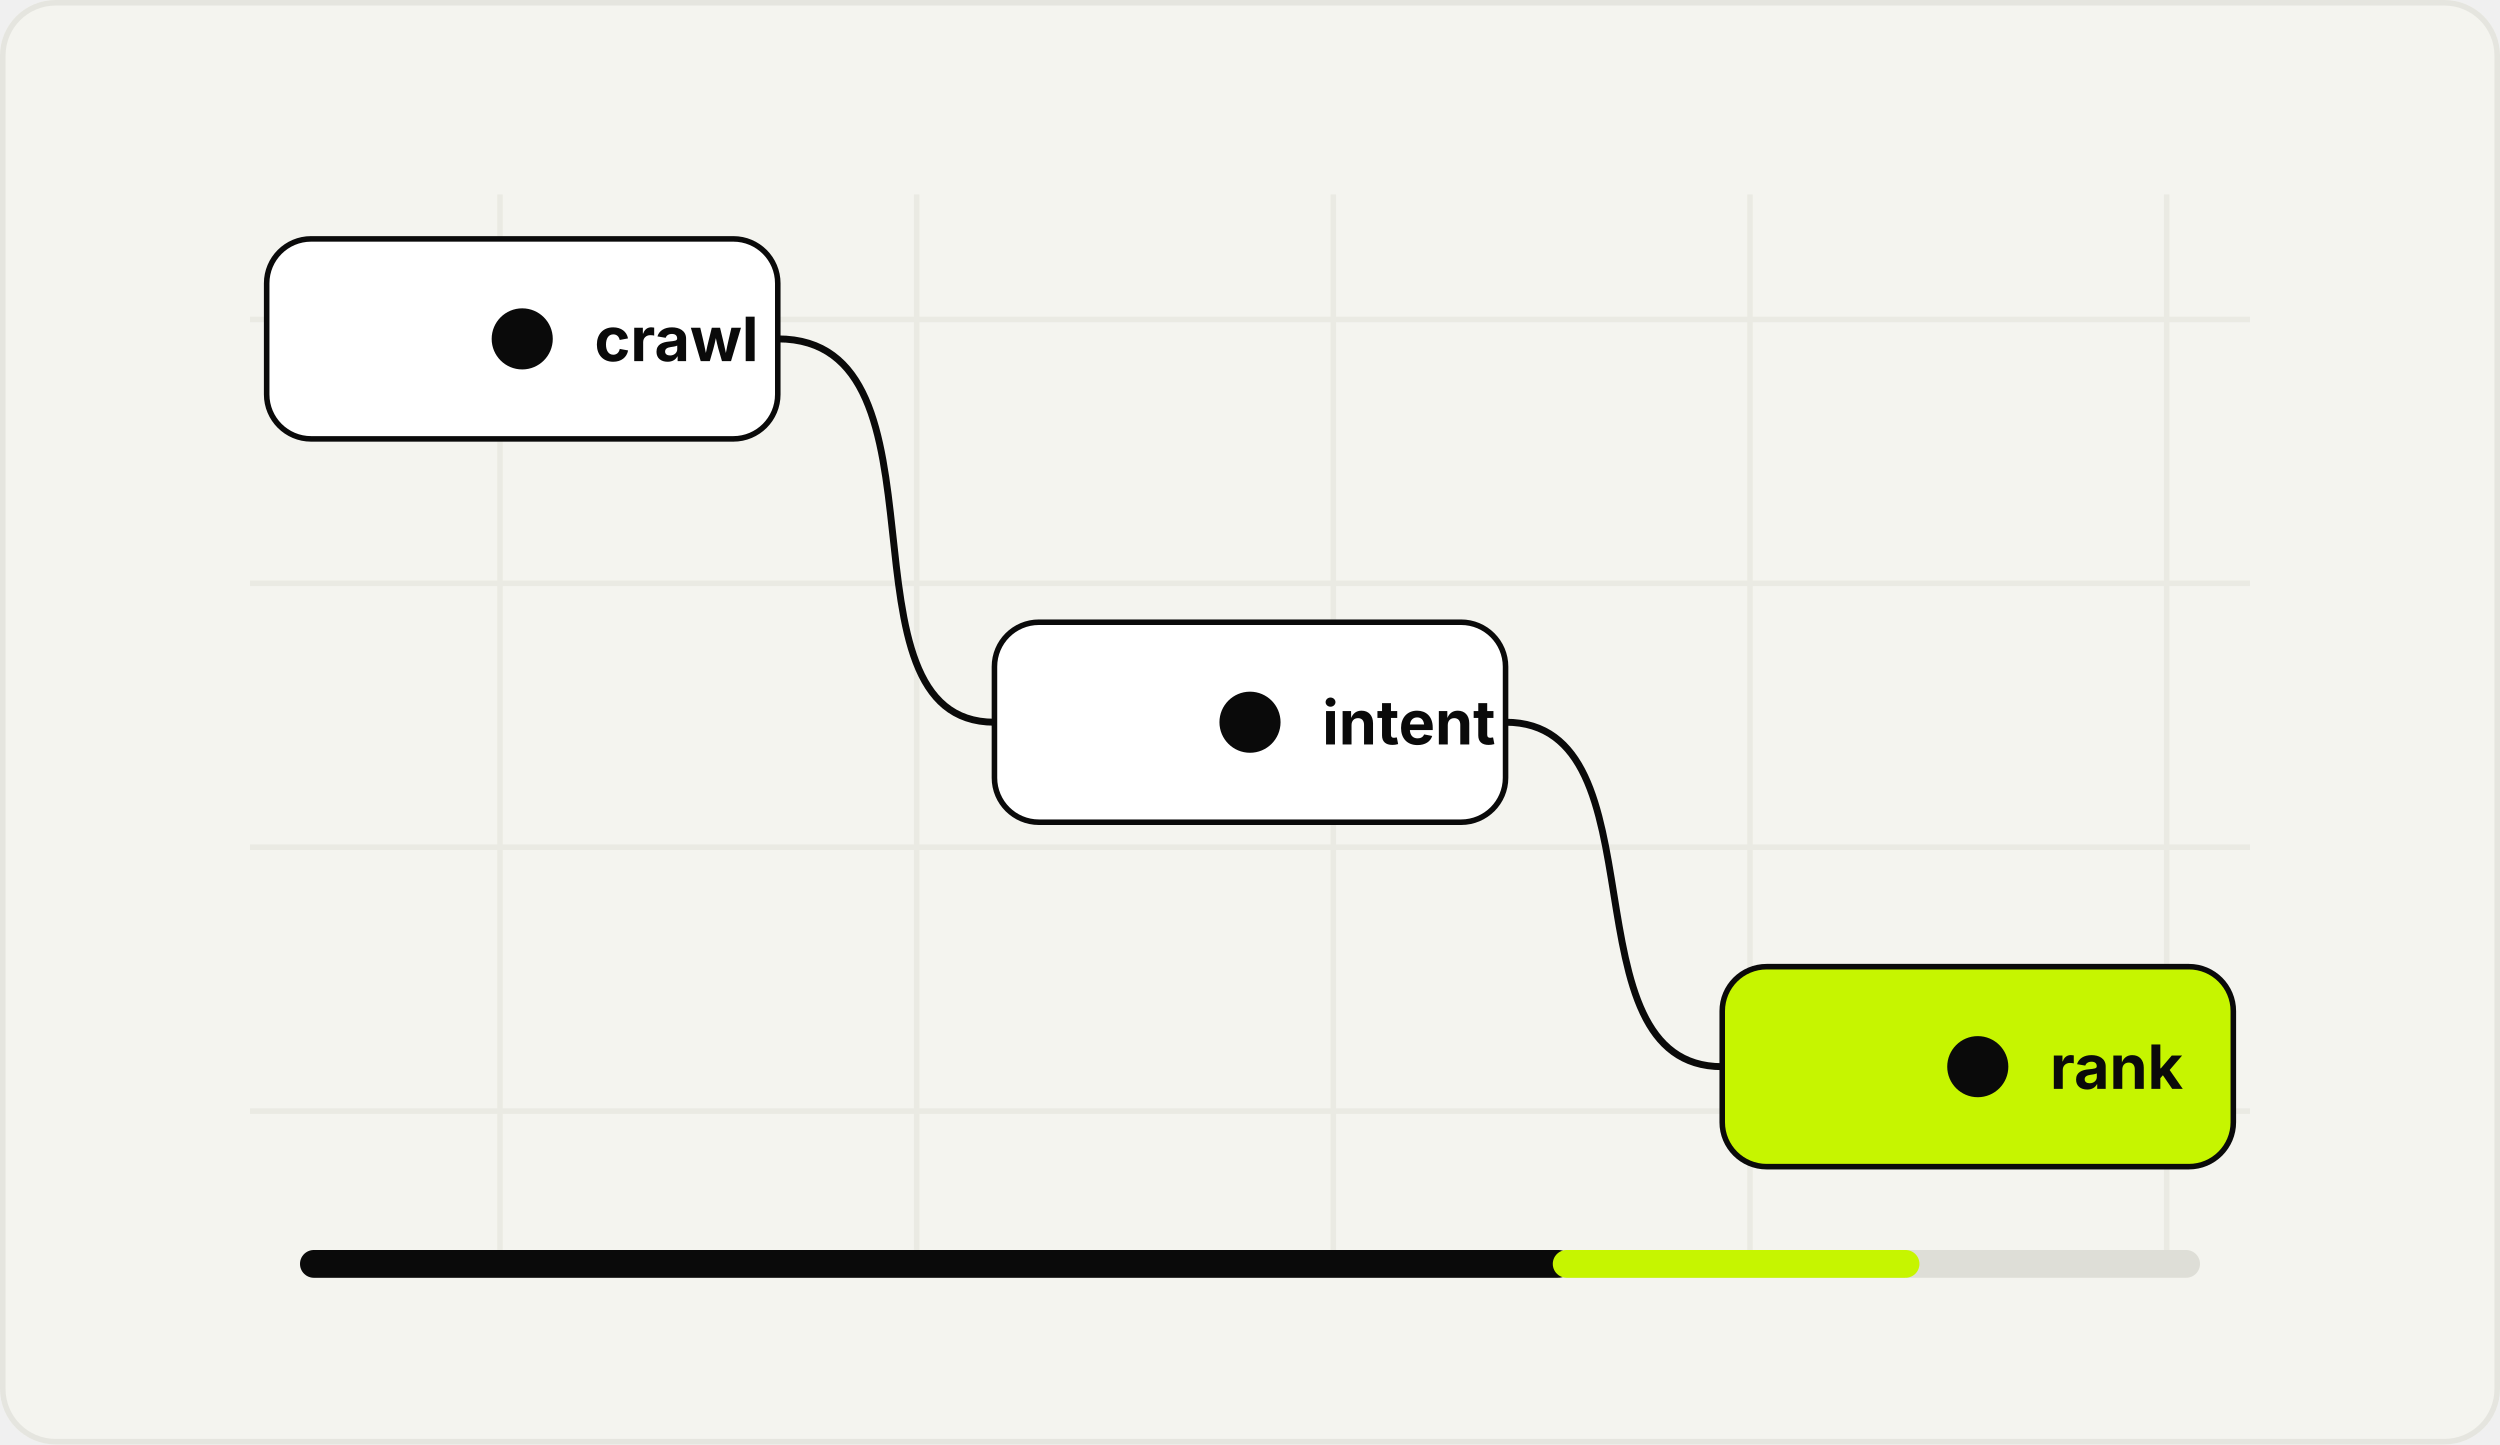
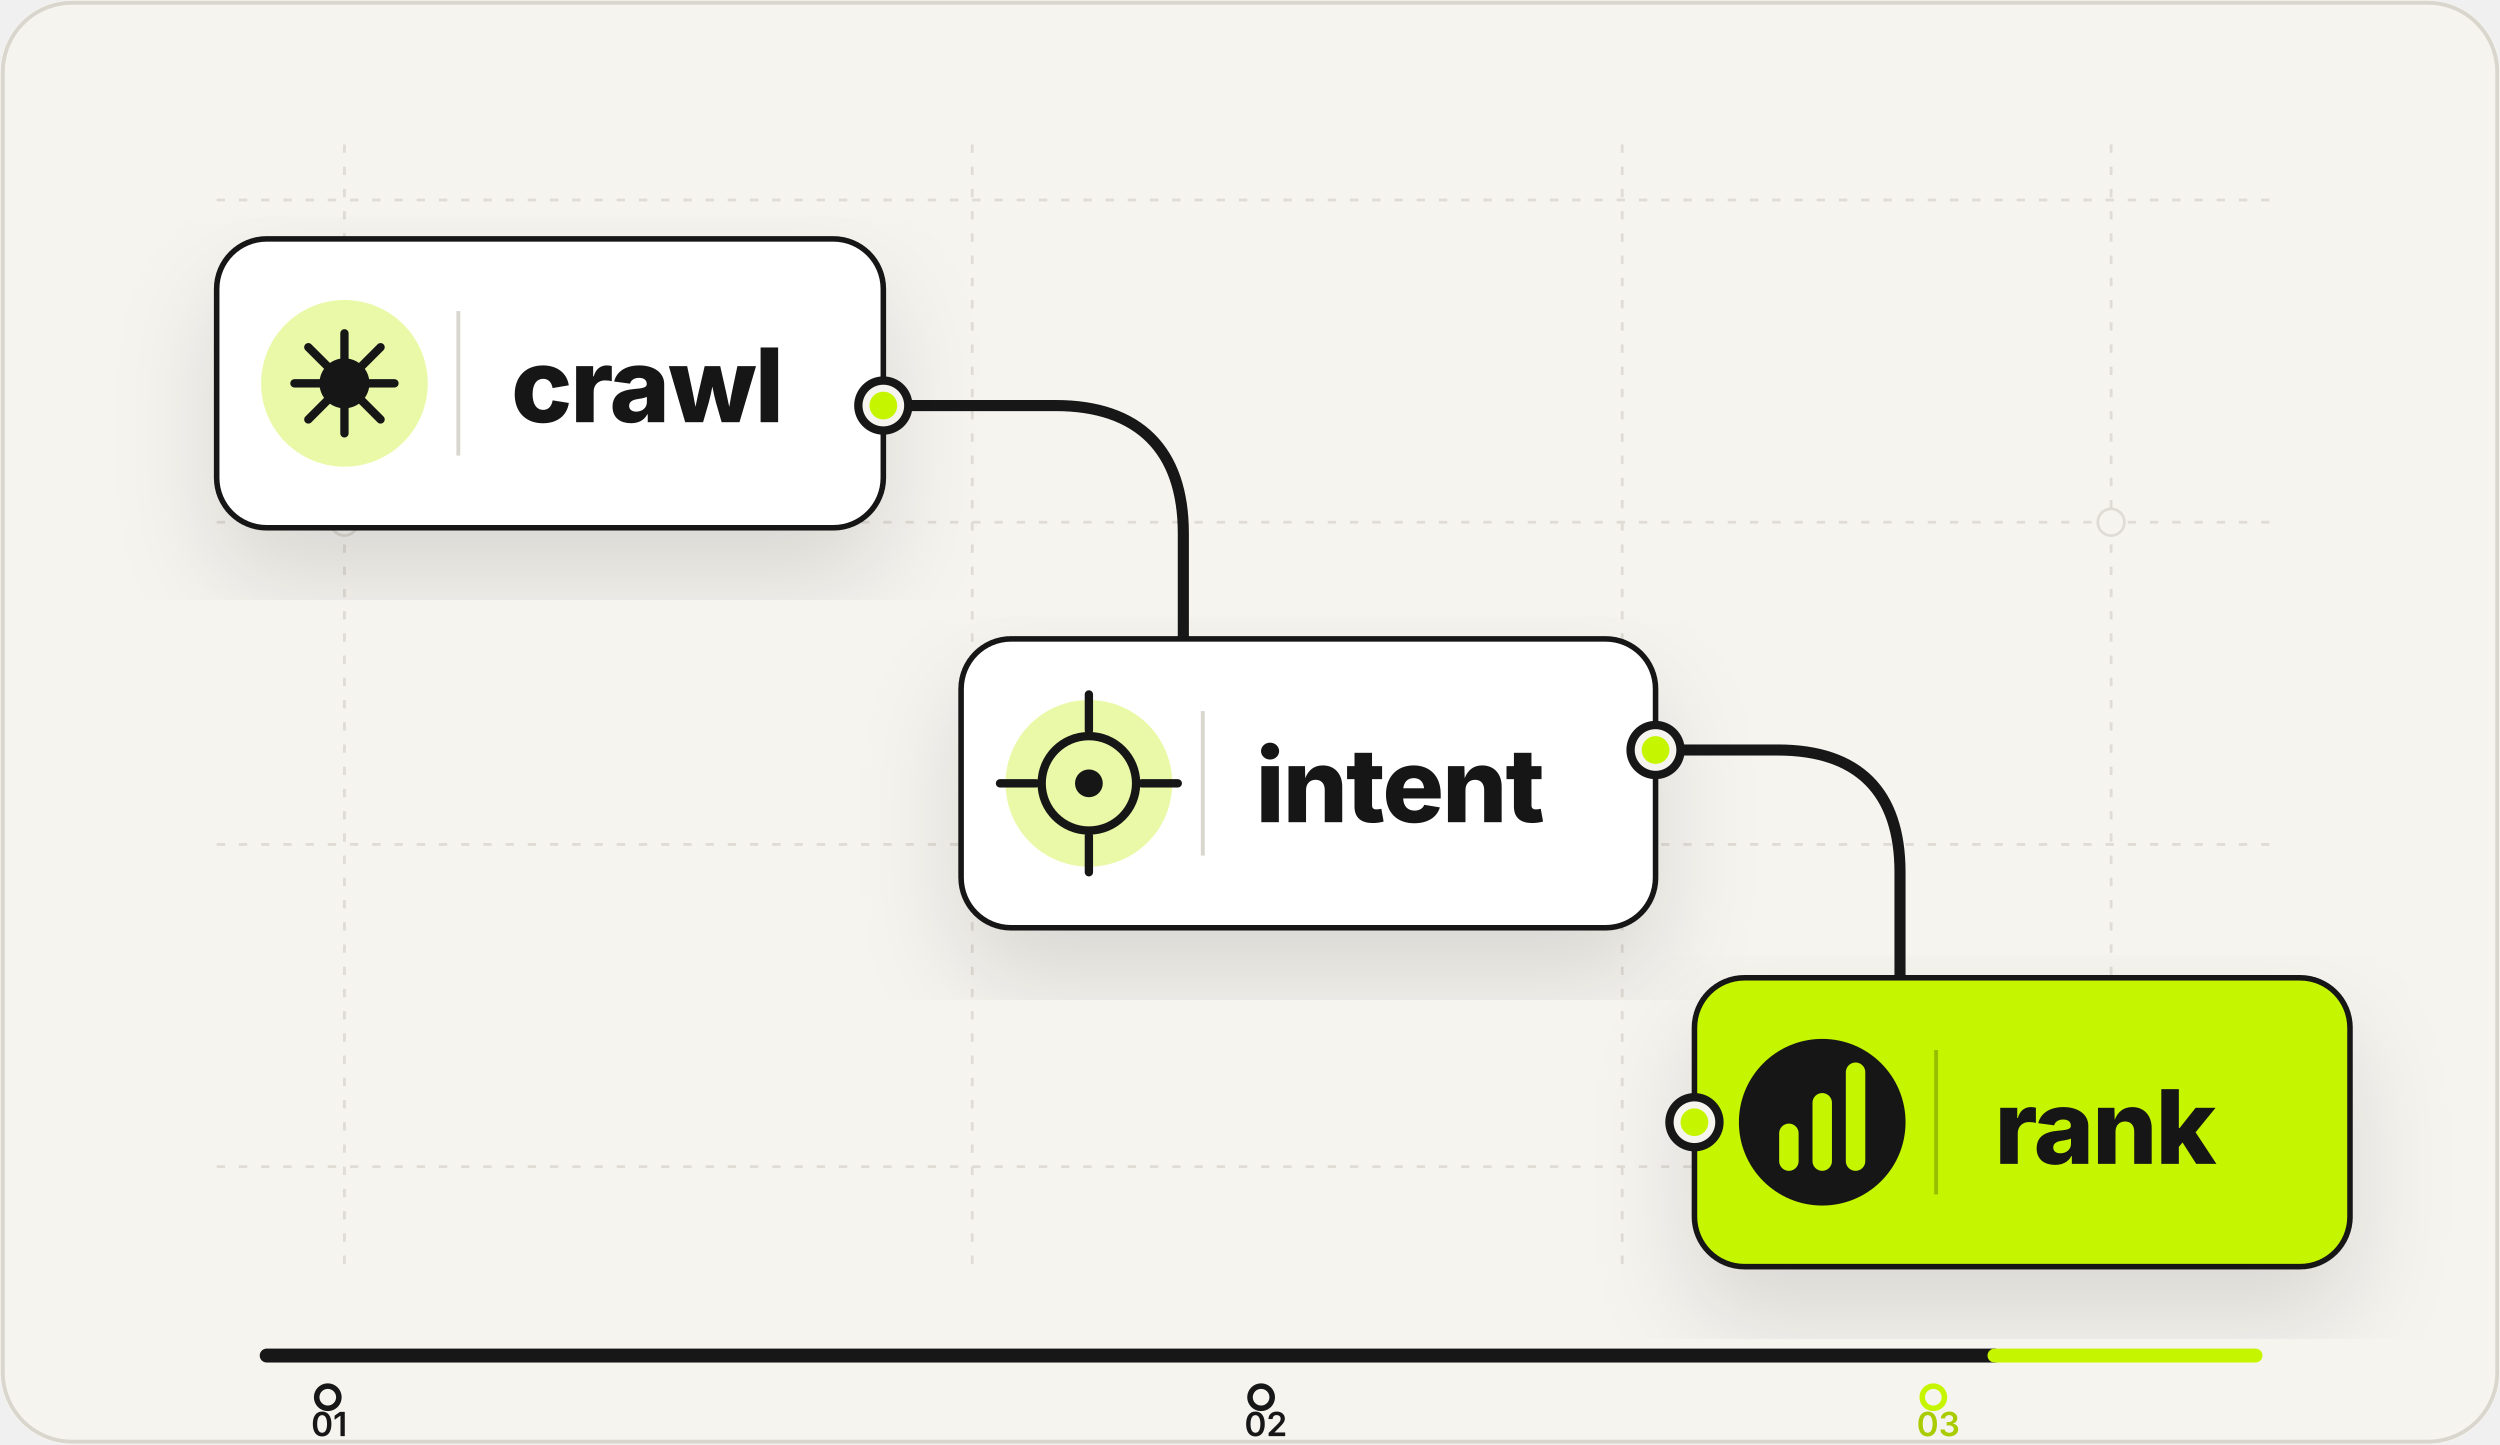
<svg xmlns="http://www.w3.org/2000/svg" width="900" height="520" viewBox="0 0 900 520" fill="none" role="img" aria-labelledby="title desc">
-   <rect width="900" height="520" rx="20" fill="#F4F4EF" />
-   <rect x="1" y="1" width="898" height="518" rx="19" fill="none" stroke="#E5E5DF" stroke-width="2" />
-   <path d="M90 115h720M90 210h720M90 305h720M90 400h720" stroke="#EAEAE3" stroke-width="2" />
-   <path d="M180 70v380M330 70v380M480 70v380M630 70v380M780 70v380" stroke="#EAEAE3" stroke-width="2" />
-   <path d="M280 122c66 0 18 138 78 138M542 260c58 0 20 124 78 124" stroke="#0A0A0A" stroke-width="2.5" stroke-linecap="round" />
-   <rect x="96" y="86" width="184" height="72" rx="16" fill="#FFFFFF" stroke="#0A0A0A" stroke-width="2" />
-   <rect x="358" y="224" width="184" height="72" rx="16" fill="#FFFFFF" stroke="#0A0A0A" stroke-width="2" />
-   <rect x="620" y="348" width="184" height="72" rx="16" fill="#C6F500" stroke="#0A0A0A" stroke-width="2" />
-   <circle cx="188" cy="122" r="11" fill="#0A0A0A" />
-   <circle cx="450" cy="260" r="11" fill="#0A0A0A" />
-   <circle cx="712" cy="384" r="11" fill="#0A0A0A" />
-   <text x="214" y="130" fill="#0A0A0A" font-family="Inter, Arial, sans-serif" font-size="22" font-weight="700">crawl</text>
-   <text x="476" y="268" fill="#0A0A0A" font-family="Inter, Arial, sans-serif" font-size="22" font-weight="700">intent</text>
-   <text x="738" y="392" fill="#0A0A0A" font-family="Inter, Arial, sans-serif" font-size="22" font-weight="700">rank</text>
-   <path d="M113 455h674" stroke="#DEDED7" stroke-width="10" stroke-linecap="round" />
-   <path d="M113 455h448" stroke="#0A0A0A" stroke-width="10" stroke-linecap="round" />
-   <path d="M564 455h122" stroke="#C6F500" stroke-width="10" stroke-linecap="round" />
+   <defs>
+     <filter id="softShadow" x="-20%" y="-25%" width="140%" height="150%" color-interpolation-filters="sRGB">
+       <feDropShadow dx="0" dy="18" stdDeviation="18" flood-color="#0A0A0A" flood-opacity=".12" />
+     </filter>
+   </defs>
+   <rect width="900" height="520" rx="26" fill="#F6F4EF" />
+   <rect x="1" y="1" width="898" height="518" rx="25" stroke="#D9D6CE" stroke-width="1.4" />
+   <g opacity=".8">
+     <path d="M78 72H822M78 188H822M78 304H822M78 420H822" stroke="#D9D6CE" stroke-width="1" stroke-dasharray="3 5" />
+     <path d="M124 52V456M350 52V456M584 52V456M760 52V456" stroke="#D9D6CE" stroke-width="1" stroke-dasharray="3 5" />
+     <circle cx="124" cy="188" r="4.8" fill="#F6F4EF" stroke="#D9D6CE" />
+     <circle cx="760" cy="188" r="4.8" fill="#F6F4EF" stroke="#D9D6CE" />
+     <circle cx="760" cy="448" r="4.8" fill="#F6F4EF" stroke="#D9D6CE" />
+   </g>
+   <path d="M318 146H380C410 146 426 162 426 192V230" stroke="#171717" stroke-width="4" stroke-linecap="round" />
+   <path d="M596 270H640C669 270 684 285 684 314V352" stroke="#171717" stroke-width="4" stroke-linecap="round" />
+   <g filter="url(#softShadow)">
+     <rect x="78" y="86" width="240" height="104" rx="18" fill="#FFFFFF" stroke="#171717" stroke-width="2" />
+     <circle cx="124" cy="138" r="30" fill="#EAF9A7" />
+     <path d="M124 120V156M106 138H142M111 125L137 151M137 125L111 151" stroke="#171717" stroke-width="3" stroke-linecap="round" />
+     <circle cx="124" cy="138" r="9" fill="#171717" />
+     <path d="M165 112V164" stroke="#D9D6CE" stroke-width="1.4" />
+     <text x="184" y="152" fill="#171717" font-family="Inter, Arial, sans-serif" font-size="37" font-weight="800" letter-spacing="-.7">crawl</text>
+   </g>
+   <g>
+     <circle cx="318" cy="146" r="9" fill="#F6F4EF" stroke="#171717" stroke-width="3" />
+     <circle cx="318" cy="146" r="5" fill="#C6F500" />
+   </g>
+   <g filter="url(#softShadow)">
+     <rect x="346" y="230" width="250" height="104" rx="18" fill="#FFFFFF" stroke="#171717" stroke-width="2" />
+     <circle cx="392" cy="282" r="30" fill="#EAF9A7" />
+     <circle cx="392" cy="282" r="17" stroke="#171717" stroke-width="3" />
+     <circle cx="392" cy="282" r="5" fill="#171717" />
+     <path d="M392 250V263M392 301V314M360 282H373M411 282H424" stroke="#171717" stroke-width="3" stroke-linecap="round" />
+     <path d="M433 256V308" stroke="#D9D6CE" stroke-width="1.4" />
+     <text x="452" y="296" fill="#171717" font-family="Inter, Arial, sans-serif" font-size="37" font-weight="800" letter-spacing="-.7">intent</text>
+   </g>
+   <g>
+     <circle cx="596" cy="270" r="9" fill="#F6F4EF" stroke="#171717" stroke-width="3" />
+     <circle cx="596" cy="270" r="5" fill="#C6F500" />
+   </g>
+   <g filter="url(#softShadow)">
+     <rect x="610" y="352" width="236" height="104" rx="18" fill="#C6F500" stroke="#171717" stroke-width="2" />
+     <circle cx="656" cy="404" r="30" fill="#171717" />
+     <path d="M644 418V408M656 418V397M668 418V386" stroke="#C6F500" stroke-width="7" stroke-linecap="round" />
+     <path d="M697 378V430" stroke="#99BE00" stroke-width="1.4" />
+     <text x="718" y="419" fill="#171717" font-family="Inter, Arial, sans-serif" font-size="37" font-weight="800" letter-spacing="-.7">rank</text>
+   </g>
+   <g>
+     <circle cx="610" cy="404" r="9" fill="#F6F4EF" stroke="#171717" stroke-width="3" />
+     <circle cx="610" cy="404" r="5" fill="#C6F500" />
+   </g>
+   <g>
+     <path d="M96 488H718" stroke="#171717" stroke-width="5" stroke-linecap="round" />
+     <path d="M718 488H812" stroke="#C6F500" stroke-width="5" stroke-linecap="round" />
+     <circle cx="118" cy="503" r="4" fill="#F6F4EF" stroke="#171717" stroke-width="2" />
+     <circle cx="454" cy="503" r="4" fill="#F6F4EF" stroke="#171717" stroke-width="2" />
+     <circle cx="696" cy="503" r="4" fill="#F6F4EF" stroke="#C6F500" stroke-width="2" />
+     <text x="112" y="517" fill="#171717" font-family="Inter, Arial, sans-serif" font-size="12" font-weight="600">01</text>
+     <text x="448" y="517" fill="#171717" font-family="Inter, Arial, sans-serif" font-size="12" font-weight="600">02</text>
+     <text x="690" y="517" fill="#A8CC00" font-family="Inter, Arial, sans-serif" font-size="12" font-weight="600">03</text>
+   </g>
</svg>
